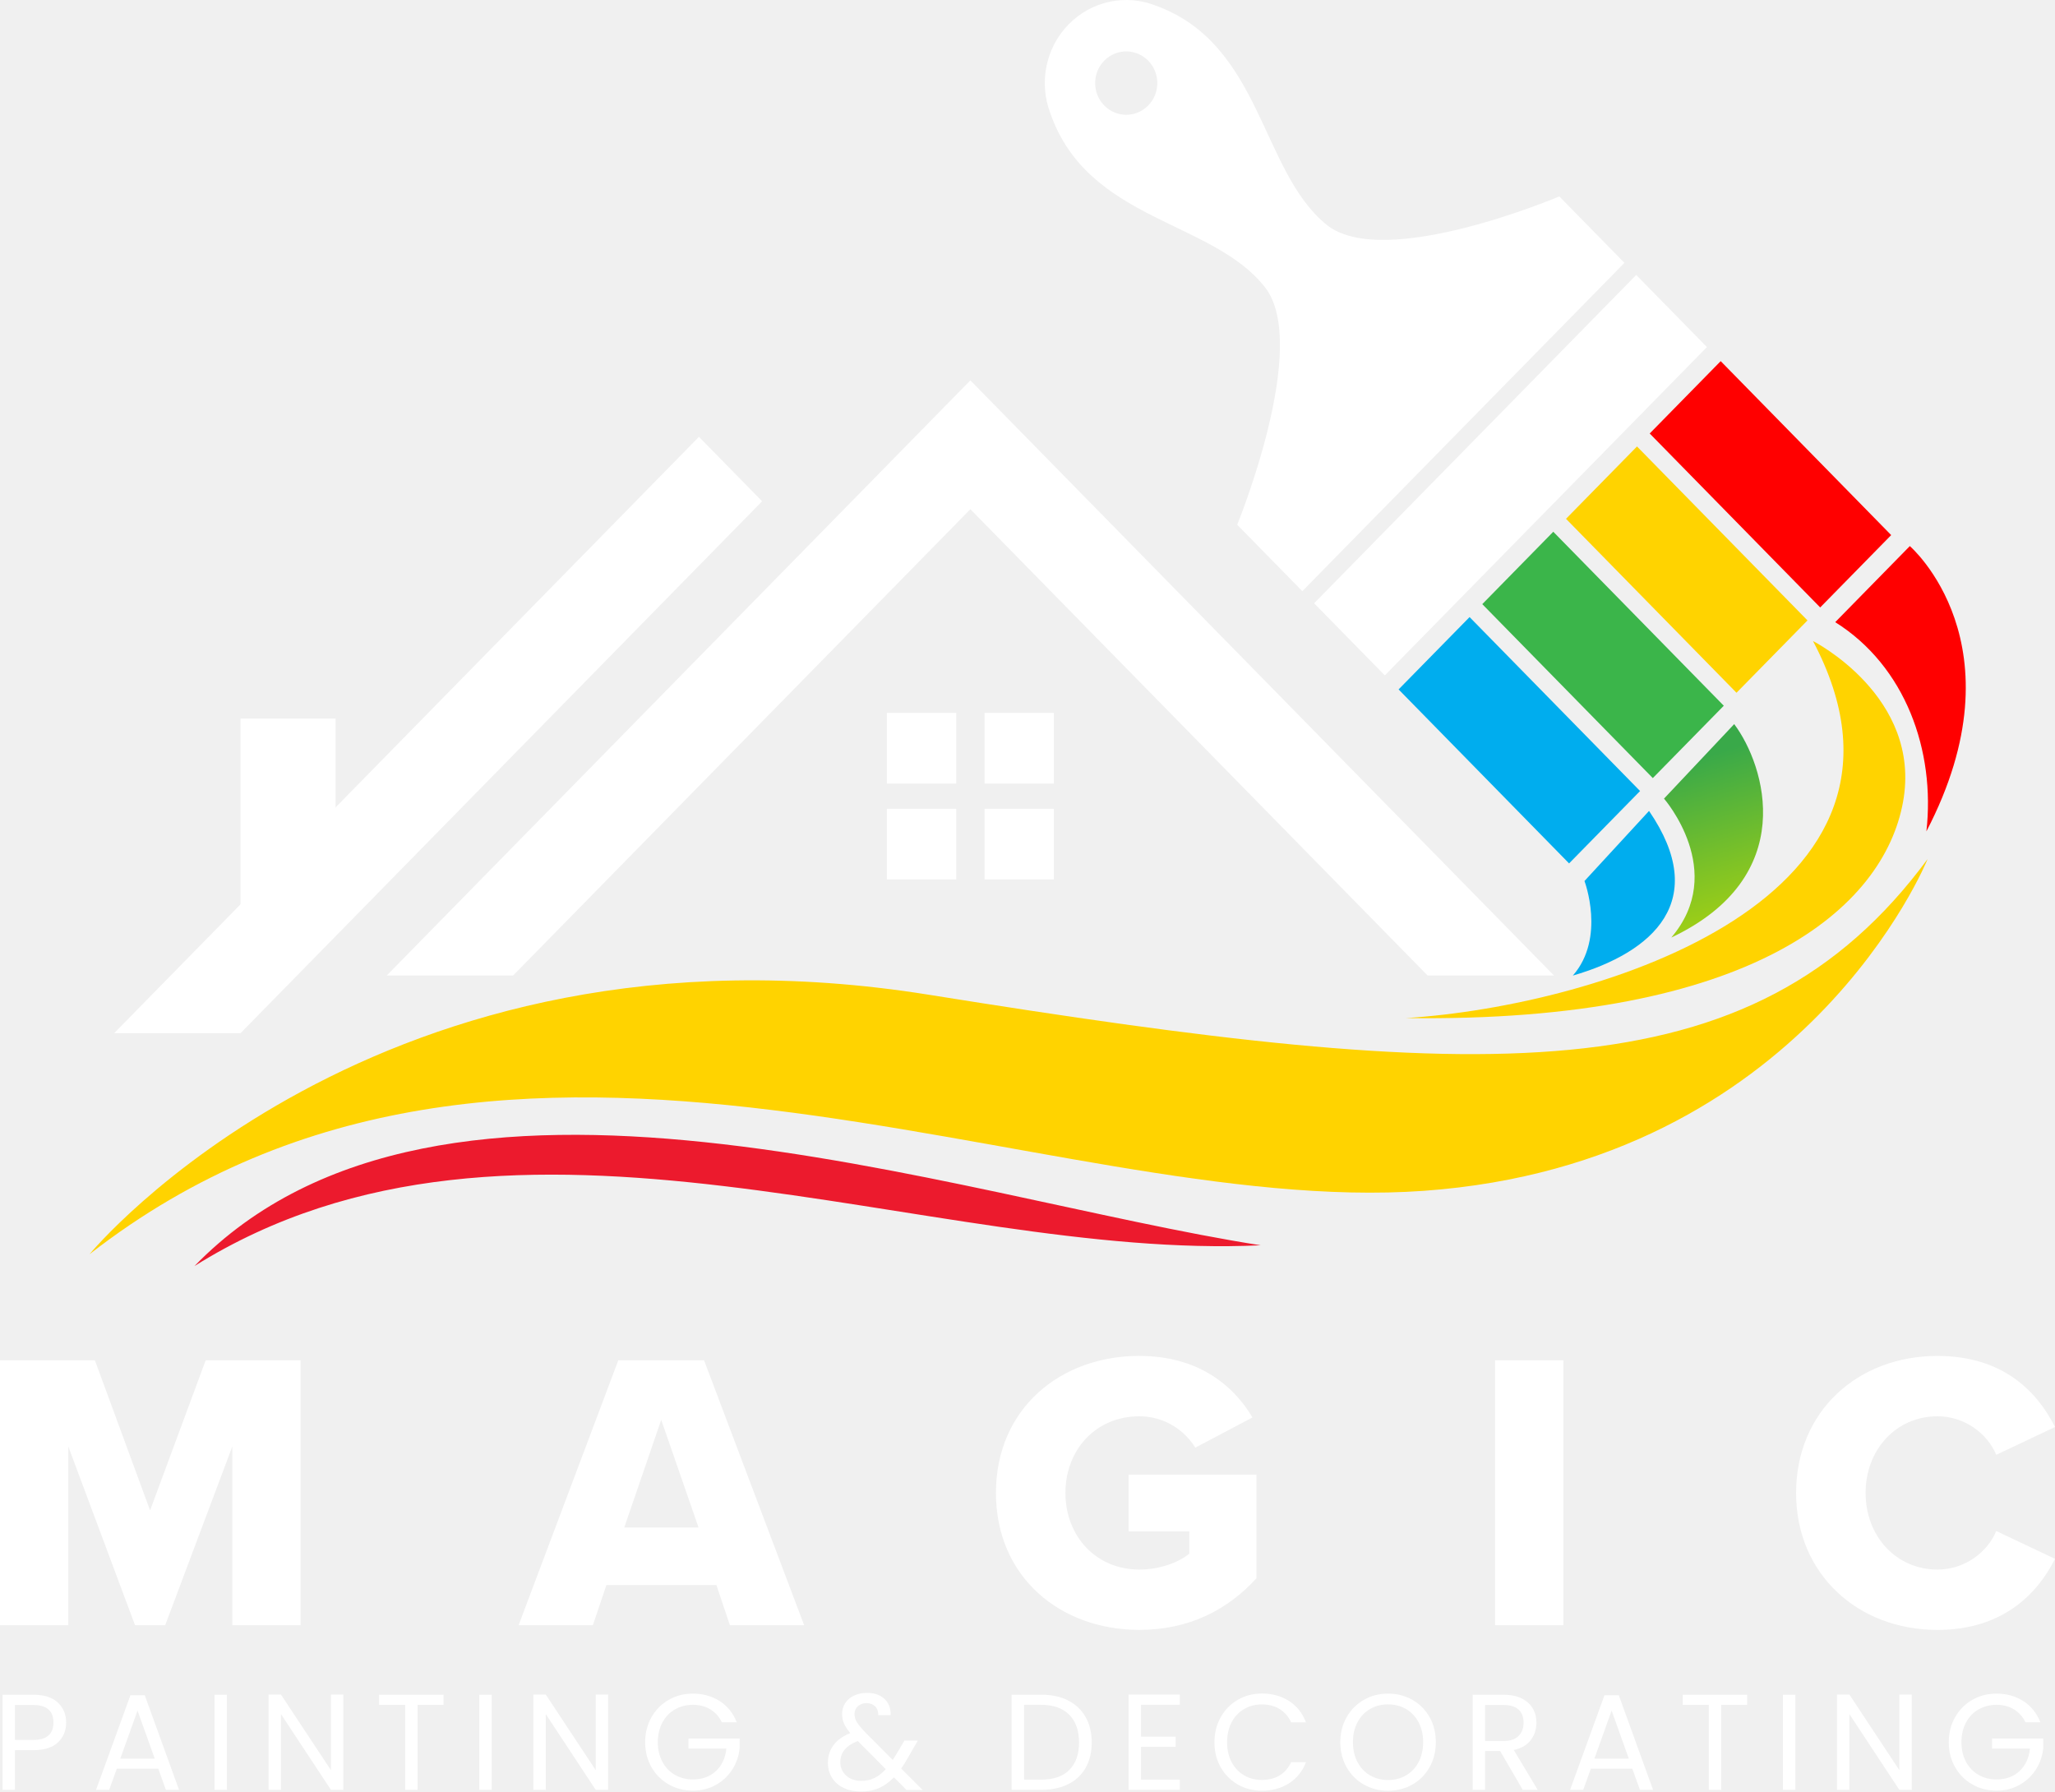
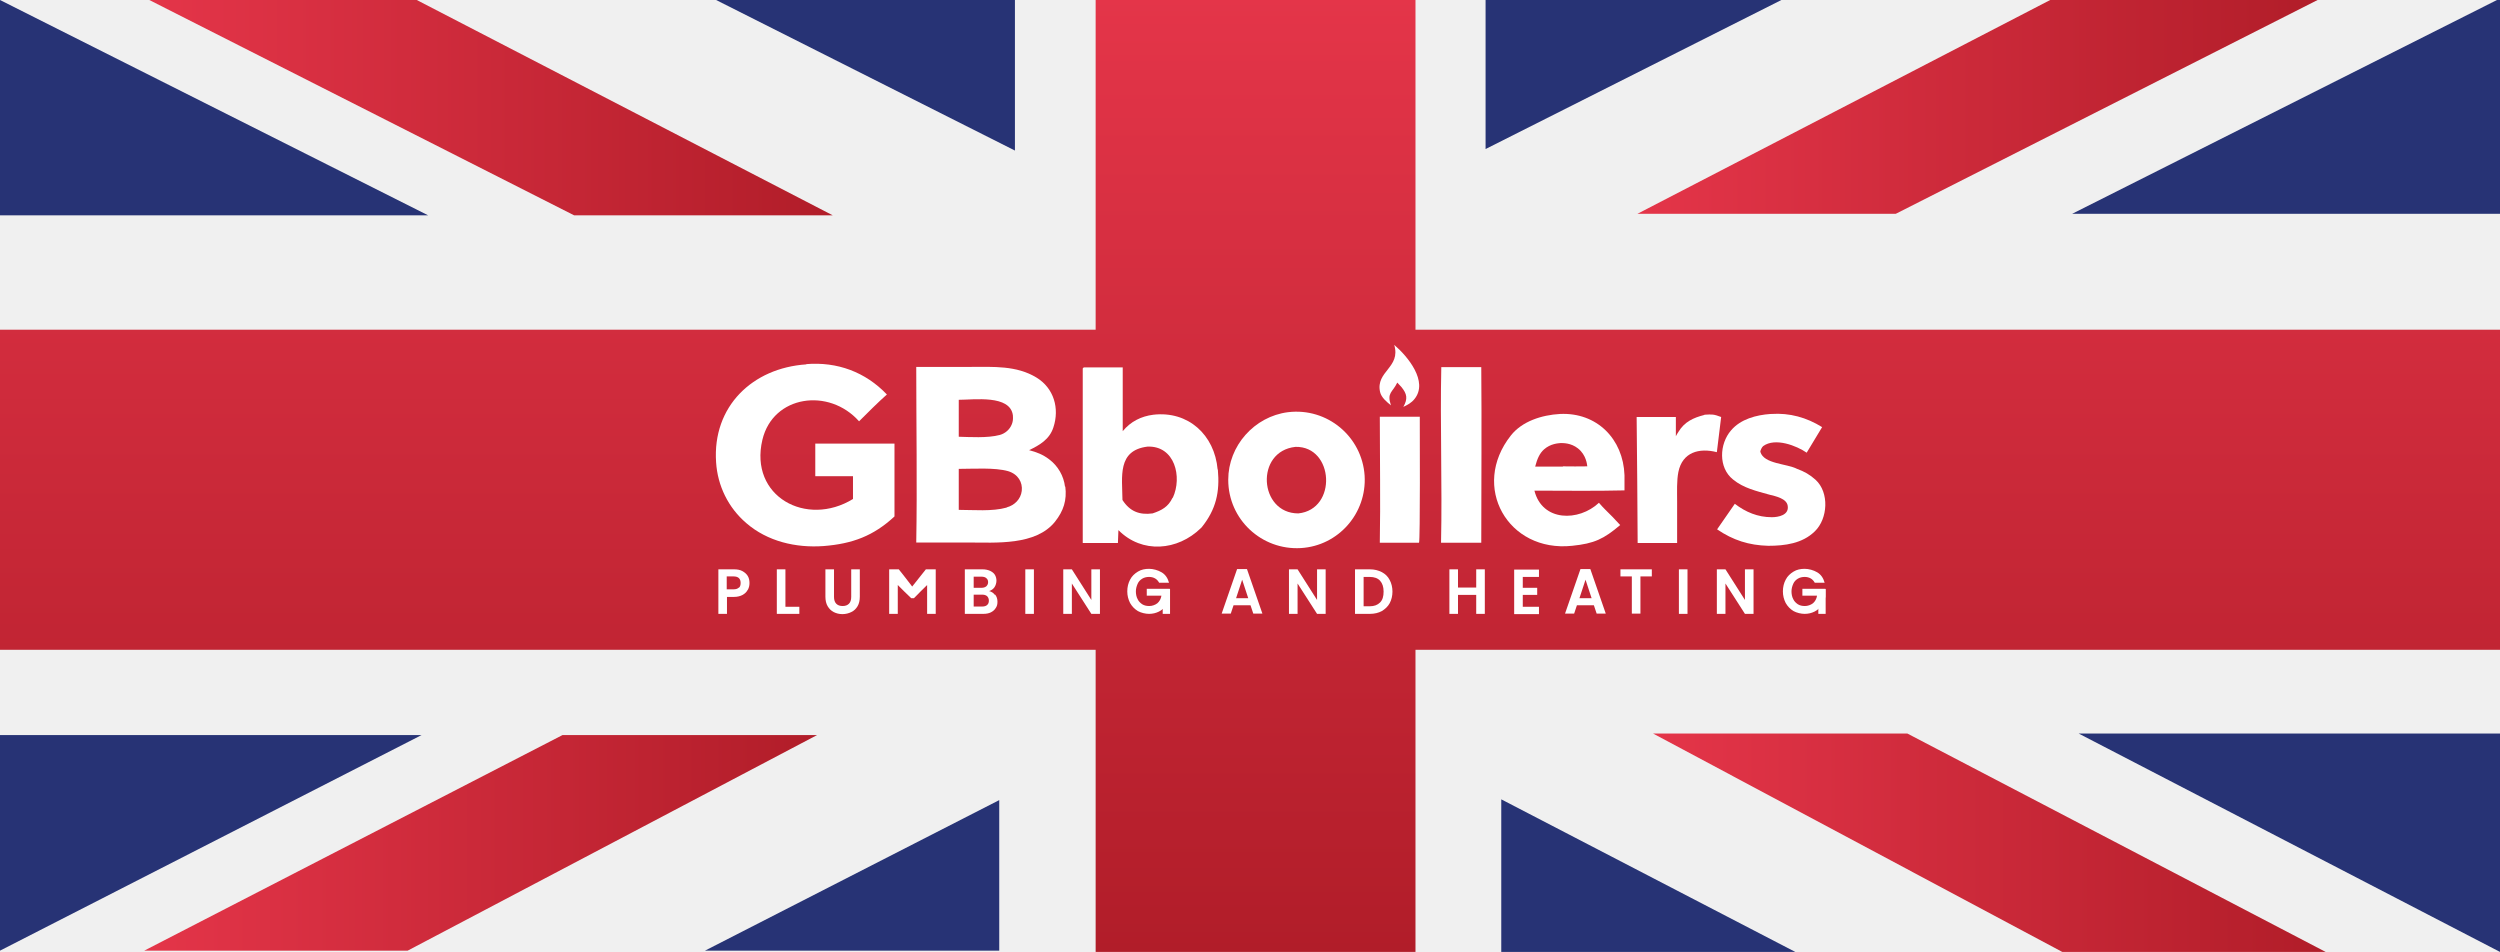
- <svg xmlns="http://www.w3.org/2000/svg" id="Layer_1" version="1.1" viewBox="171.48 204.86 695.6 606.4">
+ <svg xmlns="http://www.w3.org/2000/svg" xmlns:xlink="http://www.w3.org/1999/xlink" id="Layer_1" width="988" height="376.2" version="1.1" viewBox="0 0 988 376.2">
  <defs>
-     <style>      .st0, .st1, .st2, .st3, .st4, .st5, .st6 {        fill-rule: evenodd;      }      .st0, .st7 {        fill: #fff;      }      .st1 {        fill: #ffd300;      }      .st2 {        fill: #3bb54a;      }      .st3 {        fill: #ec1a2d;      }      .st4 {        fill: #00adee;      }      .st5 {        fill: red;      }      .st6 {        fill: url(#linear-gradient);      }    </style>
-     <linearGradient id="linear-gradient" x1="1094.84" y1="540.5" x2="1118.44" y2="462.49" gradientTransform="translate(1839.12) rotate(-180) scale(.98 -1)" gradientUnits="userSpaceOnUse">
-       <stop offset="0" stop-color="#cce000" />
-       <stop offset=".53" stop-color="#80c325" />
-       <stop offset="1" stop-color="#39a949" />
+     <style>
+       .st0 {
+         fill: #273375;
+       }
+ 
+       .st1 {
+         fill: url(#linear-gradient2);
+       }
+ 
+       .st2 {
+         fill: url(#linear-gradient1);
+       }
+ 
+       .st3 {
+         fill: url(#linear-gradient3);
+       }
+ 
+       .st4 {
+         fill: url(#linear-gradient4);
+       }
+ 
+       .st5 {
+         fill: url(#linear-gradient);
+       }
+ 
+       .st6 {
+         fill: #fff;
+       }
+     </style>
+     <linearGradient id="linear-gradient" x1="494" y1="-1.7" x2="494" y2="376.2" gradientUnits="userSpaceOnUse">
+       <stop offset="0" stop-color="#e43549" />
+       <stop offset="1" stop-color="#b11d29" />
    </linearGradient>
+     <linearGradient id="linear-gradient1" x1="59" y1="42.6" x2="329.1" y2="42.6" xlink:href="#linear-gradient" />
+     <linearGradient id="linear-gradient2" x1="57" y1="333.1" x2="322.9" y2="333.1" xlink:href="#linear-gradient" />
+     <linearGradient id="linear-gradient3" x1="647.1" y1="42" x2="917.1" y2="42" xlink:href="#linear-gradient" />
+     <linearGradient id="linear-gradient4" x1="653.3" y1="333.1" x2="919.1" y2="333.1" xlink:href="#linear-gradient" />
  </defs>
  <g>
+     <polygon class="st5" points="988 130.3 988 256.8 559.4 256.8 559.4 376.2 433 376.2 433 256.8 0 256.8 0 130.3 433 130.3 433 -1.7 559.4 -1.7 559.4 130.3 988 130.3" />
+     <polygon class="st0" points="401.1 59.5 283 0 401.1 0 401.1 59.5" />
+     <polygon class="st2" points="329.1 85.1 226.9 85.1 59 0 164.7 0 329.1 85.1" />
+     <polygon class="st0" points="169.2 85.1 0 85.1 0 0 169.2 85.1" />
+     <polygon class="st0" points="394.9 316.2 278.6 375.7 394.9 375.7 394.9 316.2" />
+     <polygon class="st1" points="322.9 290.5 222.3 290.5 57 375.7 161.1 375.7 322.9 290.5" />
+     <polygon class="st0" points="166.6 290.5 0 290.5 0 375.7 166.6 290.5" />
+     <polygon class="st0" points="587.1 58.9 705.2 -.6 587.1 -.6 587.1 58.9" />
+     <polygon class="st3" points="647.1 84.5 749.2 84.5 917.1 -.6 811.4 -.6 647.1 84.5" />
+     <polygon class="st0" points="818.9 84.5 988 84.5 988 -.6 818.9 84.5" />
+     <polygon class="st0" points="593.3 315.9 709.5 376.2 593.3 376.2 593.3 315.9" />
+     <polygon class="st4" points="653.3 289.9 753.8 289.9 919.1 376.2 815 376.2 653.3 289.9" />
+     <polygon class="st0" points="821.5 289.9 988 289.9 988 376.2 821.5 289.9" />
+   </g>
+   <g>
+     <path class="st6" d="M420.9,192.4c-.5-4.3-2.8-8.3-6.3-10.9-2.5-1.9-4.9-2.8-7.9-3.6,4.2-2,8.1-4.3,9.6-9,2.5-7.5.2-15.5-6.7-19.7-7.9-4.8-17-4.2-25.9-4.2h-15.8s-5.8,0-5.8,0c0,22.6.4,46.9,0,69.4h20.6c10.8,0,26.7,1.3,34.3-8.3,3.3-4.2,4.7-8.4,4-13.9ZM400.3,164.3c.1,1.3,0,2.3-.4,3.3-.8,2.1-2.6,3.7-4.8,4.3-4.8,1.3-12.1.8-16.2.7v-14.6c6,0,20.4-2.1,21.4,6.2ZM397.8,200.6c-5.7,1.6-13.1.9-18.9.9v-16.2c5.8,0,14.2-.6,19.5.9,4,1.2,5.8,4.5,5.4,7.8s-2.9,5.7-5.9,6.5Z" />
+     <path class="st6" d="M318.6,143.9c12.3-1,23.4,3.1,31.9,12-3.4,3-7.7,7.3-11,10.6-11.9-13.4-34-10.3-38.2,7.3-5.3,22.4,17.4,34.7,35.8,23.4v-9s-14.9,0-14.9,0v-12.9s7.9,0,7.9,0h23.4s0,28.8,0,28.8c-8.3,7.7-16.6,10.8-28,11.7-10.9.8-22.2-1.8-30.6-9.1-7.1-6.1-11.3-14.7-11.9-24-1.5-22.1,14.4-37.3,35.7-38.7Z" />
+     <path class="st6" d="M481.2,185.5c-1.2-13.6-11.6-23.2-25.4-21.6-4.8.6-9,2.7-12.1,6.5v-25.2c0,0-15.4,0-15.4,0l-.4.4v69c4.6,0,9.2,0,13.9,0l.2-5.1c9.3,9.4,23.4,8.2,32.6-.8l.3-.3c5.7-7.1,7.2-13.9,6.4-22.8ZM463.4,196.7c-1.7,3.6-4.3,5-7.9,6.2-5.2.7-9-.8-11.9-5.3-.1-9.3-2.1-19.6,9.9-21.1,10.8-.4,13.8,12,10,20.2Z" />
+     <path class="st6" d="M539.3,188c-1-15.4-14.7-27-30.3-25.1-13.3,1.7-23.6,13.3-23.6,26.7,0,15.7,13.2,27.9,28.7,27,14.9-.9,26.1-13.8,25.2-28.6ZM513.1,202.9c-15.6,0-17.2-24.6-1.1-26.3,15.2-.3,16.6,24.7,1.1,26.3Z" />
+     <path class="st6" d="M642,193.9c0-2.1,0-4.1,0-6.1-.5-14.3-10.9-24.9-25.5-24.2-7.2.4-15,2.9-19.4,8.5-16,20.2-1.2,46.3,24.2,43.6,8.8-.9,12.5-2.7,19-8.2l-3.1-3.3c-1.7-1.7-3.8-3.7-5.3-5.5-8,7.5-22.4,7.5-25.5-4.8,11.7,0,23.9.2,35.6-.1ZM617.6,184.4h-10.9c.8-3.1,1.8-5.3,3.5-6.8,2.6-2.3,5.6-2.4,6.5-2.5,1,0,4.1-.1,6.9,2.1,3.3,2.6,3.6,6.4,3.7,7.1-3.2,0-6.4.1-9.6,0Z" />
+     <path class="st6" d="M700,163.6c7.3-.5,14,1.4,20.1,5.2l-6.1,10.1c-3.9-2.7-12.4-6.1-17.2-2.6-.5.4-1.2,1.8-1.1,2.3,1.4,4.8,10.5,4.6,14.5,6.7,2.8,1,5.1,2.3,7.3,4.3,5.5,5,4.9,15.4-.3,20.4-4.9,4.8-11.8,5.7-18.4,5.7-7.6-.2-13.9-2.2-20.2-6.5l7-10.1c4.3,3.3,9.1,5.3,14.6,5.3,2.6,0,6.9-.8,6.3-4.5-.4-2.9-4.8-3.8-7.2-4.4-5-1.4-10.3-2.6-14.4-6-5.9-4.7-5.4-14.1-.8-19.4,3.8-4.5,10-6.1,15.6-6.5Z" />
+     <path class="st6" d="M569.6,145.1h15.8c.2,22.9,0,46.4,0,69.4-5.2,0-10.6,0-15.9,0,.5-22.9-.4-46.4.1-69.4Z" />
+     <path class="st6" d="M673.6,163.9c3.1-.2,3.7-.2,6.6.9-.6,4.6-1.1,9.3-1.7,13.9-7-1.8-13.6,0-15.2,7.8-.7,3.5-.5,7.8-.5,11.5,0,5.5,0,11.1,0,16.6h-15.6c-.1-16.6-.2-33.2-.4-49.8h15.5s0,7.6,0,7.6c.3-.6.6-1.1,1-1.7,2.4-4,5.9-5.6,10.2-6.7Z" />
+     <path class="st6" d="M545.2,164.7h15.9c0,4.3.2,48.9-.3,49.8-5.2,0-10.4,0-15.5,0,.3-16.3,0-33.4,0-49.8Z" />
+     <path class="st6" d="M551,136.3c5.3,4.5,13.6,14.5,8,21.4-1.2,1.5-2.7,2.3-4.4,3.1,1.8-3.2,1.5-5.1-.8-7.9l-1.6-1.7c-1.9,4-4.2,3.9-2.5,9-1.7-1.4-3.8-3.1-4.3-5.3-1.8-8.2,8.3-9.6,5.6-18.6Z" />
+   </g>
+   <g>
    <g>
-       <path class="st7" d="M250.12,754.95v-60.49l-22.72,60.49h-10.22l-22.58-60.49v60.49h-23.12v-89.65h32.12l18.68,50.81,18.82-50.81h32.12v89.65h-23.12Z" />
-       <path class="st7" d="M418.54,754.95l-4.57-13.58h-37.23l-4.57,13.58h-25.14l33.74-89.65h29.03l33.87,89.65h-25.14ZM395.29,685.46l-12.5,36.43h25.14l-12.63-36.43Z" />
-       <path class="st7" d="M557.12,663.82c19.62,0,31.72,9.68,38.31,20.83l-19.36,10.22c-3.63-5.92-10.48-10.62-18.95-10.62-14.65,0-25,11.29-25,25.94s10.35,25.94,25,25.94c6.99,0,13.31-2.42,16.94-5.38v-7.53h-20.57v-19.22h43.28v35.08c-9.68,10.62-22.72,17.47-39.65,17.47-26.75,0-48.52-17.88-48.52-46.37s21.78-46.37,48.52-46.37Z" />
-       <path class="st7" d="M677.55,754.95v-89.65h23.12v89.65h-23.12Z" />
-       <path class="st7" d="M779.44,710.19c0-27.69,20.97-46.37,47.85-46.37,22.31,0,33.87,12.23,39.79,24.06l-19.89,9.41c-2.96-7.12-10.62-13.04-19.89-13.04-13.98,0-24.33,11.29-24.33,25.94s10.35,25.94,24.33,25.94c9.27,0,16.94-5.91,19.89-13.04l19.89,9.41c-5.78,11.56-17.47,24.06-39.79,24.06-26.88,0-47.85-18.82-47.85-46.37Z" />
+       <path class="st6" d="M295.5,233.1c-.4.8-1.1,1.5-2,2s-2.1.8-3.4.8h-2.8v6.7h-3.4v-17.6h6.2c1.3,0,2.4.2,3.3.7.9.5,1.6,1.1,2.1,1.9s.7,1.8.7,2.8-.2,1.8-.6,2.6ZM292,232.3c.5-.4.7-1.1.7-1.9,0-1.7-.9-2.6-2.8-2.6h-2.7v5.1h2.7c.9,0,1.6-.2,2.1-.7Z" />
+       <path class="st6" d="M310.3,239.8h5.6v2.8h-8.9v-17.6h3.4v14.8Z" />
+       <path class="st6" d="M329.6,225v10.9c0,1.2.3,2.1.9,2.7.6.6,1.4.9,2.5.9s1.9-.3,2.5-.9c.6-.6.9-1.5.9-2.7v-10.9h3.4v10.8c0,1.5-.3,2.8-.9,3.8s-1.4,1.8-2.5,2.3c-1,.5-2.2.8-3.5.8s-2.4-.3-3.4-.8c-1-.5-1.8-1.3-2.4-2.3s-.9-2.3-.9-3.8v-10.8h3.4Z" />
+       <path class="st6" d="M369.8,225v17.6h-3.4v-11.4c-1.7,1.7-3.5,3.4-5.2,5.2h-1.1c-1.8-1.7-3.5-3.4-5.3-5.2v11.4h-3.4v-17.6h3.8c1.8,2.3,3.6,4.5,5.3,6.8,1.8-2.3,3.6-4.5,5.4-6.8h3.8Z" />
+       <path class="st6" d="M393.3,235c.6.8.9,1.7.9,2.8s-.2,1.8-.7,2.5c-.4.7-1.1,1.3-1.9,1.7-.8.4-1.8.6-3,.6h-7.3v-17.6h7c1.1,0,2.1.2,3,.6.8.4,1.5.9,1.9,1.6s.6,1.5.6,2.3-.3,1.9-.8,2.6c-.5.7-1.2,1.2-2.1,1.5.9.2,1.7.7,2.3,1.5ZM384.8,232.3h3.1c.8,0,1.4-.2,1.9-.6.4-.4.7-.9.7-1.6s-.2-1.2-.7-1.6c-.4-.4-1.1-.6-1.9-.6h-3.1v4.4ZM390.1,239.1c.5-.4.7-1,.7-1.7s-.2-1.3-.7-1.8c-.5-.4-1.1-.6-2-.6h-3.3v4.7h3.4c.8,0,1.5-.2,1.9-.6Z" />
+       <path class="st6" d="M408.6,225v17.6h-3.4v-17.6h3.4Z" />
+       <path class="st6" d="M434.7,242.6h-3.4l-7.7-12v12h-3.4v-17.6h3.4l7.7,12.1v-12.1h3.4v17.6Z" />
+       <path class="st6" d="M494.2,239.2h-6.7l-1.1,3.3h-3.6l6.1-17.6h3.9l6.1,17.6h-3.6l-1.1-3.3ZM493.3,236.4l-2.4-7.3-2.4,7.3h4.9Z" />
+       <path class="st6" d="M523.9,242.6h-3.4l-7.7-12v12h-3.4v-17.6h3.4l7.7,12.1v-12.1h3.4v17.6Z" />
+       <path class="st6" d="M546.1,226.1c1.3.7,2.4,1.7,3.1,3.1.7,1.3,1.1,2.9,1.1,4.6s-.4,3.3-1.1,4.6-1.8,2.3-3.1,3.1c-1.3.7-2.9,1.1-4.7,1.1h-5.9v-17.6h5.9c1.8,0,3.3.4,4.7,1.1ZM545.4,238.1c1-1,1.4-2.4,1.4-4.3s-.5-3.3-1.4-4.3-2.3-1.5-4.1-1.5h-2.4v11.6h2.4c1.8,0,3.1-.5,4.1-1.5Z" />
+       <path class="st6" d="M586.8,225v17.6h-3.4v-7.5h-7.2v7.5h-3.4v-17.6h3.4v7.2h7.2v-7.2h3.4Z" />
+       <path class="st6" d="M601.8,227.9v4.4h5.7v2.8h-5.7v4.7h6.4v2.9h-9.8v-17.6h9.8v2.9h-6.4Z" />
+       <path class="st6" d="M629.9,239.2h-6.7l-1.1,3.3h-3.6l6.1-17.6h3.9l6.1,17.6h-3.6l-1.1-3.3ZM629,236.4l-2.4-7.3-2.4,7.3h4.9Z" />
+       <path class="st6" d="M652.8,225v2.8h-4.5v14.7h-3.4v-14.7h-4.5v-2.8h12.4Z" />
+       <path class="st6" d="M666.9,225v17.6h-3.4v-17.6h3.4Z" />
+       <path class="st6" d="M693,242.6h-3.4l-7.7-12v12h-3.4v-17.6h3.4l7.7,12.1v-12.1h3.4v17.6Z" />
    </g>
    <g>
-       <path class="st7" d="M191.12,794.6c-1.83,1.77-4.63,2.66-8.39,2.66h-6.19v13.44h-4.2v-32.2h10.4c3.63,0,6.4.88,8.29,2.63,1.89,1.75,2.84,4.02,2.84,6.79s-.92,4.91-2.75,6.68ZM187.91,792.27c1.11-1.02,1.66-2.46,1.66-4.34,0-3.97-2.28-5.96-6.84-5.96h-6.19v11.83h6.19c2.34,0,4.07-.51,5.17-1.52Z" />
-       <path class="st7" d="M225.06,803.54h-14.04l-2.59,7.16h-4.44l11.64-32.02h4.85l11.6,32.02h-4.44l-2.59-7.16ZM223.85,800.12l-5.82-16.26-5.82,16.26h11.64Z" />
-       <path class="st7" d="M248.29,778.5v32.2h-4.2v-32.2h4.2Z" />
-       <path class="st7" d="M287.7,810.7h-4.2l-16.91-25.64v25.64h-4.2v-32.25h4.2l16.91,25.59v-25.59h4.2v32.25Z" />
-       <path class="st7" d="M321.61,778.5v3.42h-8.78v28.78h-4.2v-28.78h-8.82v-3.42h21.81Z" />
-       <path class="st7" d="M337.92,778.5v32.2h-4.2v-32.2h4.2Z" />
-       <path class="st7" d="M377.33,810.7h-4.2l-16.91-25.64v25.64h-4.2v-32.25h4.2l16.91,25.59v-25.59h4.2v32.25Z" />
-       <path class="st7" d="M415.82,787.83c-.89-1.88-2.19-3.33-3.88-4.37-1.69-1.03-3.67-1.55-5.91-1.55s-4.27.52-6.08,1.55-3.22,2.51-4.25,4.43c-1.03,1.93-1.55,4.15-1.55,6.68s.52,4.74,1.55,6.65c1.03,1.91,2.45,3.38,4.25,4.41s3.83,1.55,6.08,1.55c3.14,0,5.73-.94,7.76-2.82s3.22-4.42,3.56-7.62h-12.84v-3.42h17.33v3.23c-.25,2.65-1.08,5.08-2.5,7.28-1.42,2.2-3.28,3.94-5.59,5.22-2.31,1.28-4.88,1.92-7.72,1.92-2.99,0-5.71-.7-8.18-2.1-2.46-1.4-4.41-3.35-5.84-5.84-1.43-2.5-2.15-5.31-2.15-8.46s.72-5.97,2.15-8.48c1.43-2.51,3.38-4.46,5.84-5.87,2.46-1.4,5.19-2.1,8.18-2.1,3.42,0,6.44.85,9.08,2.54,2.63,1.69,4.55,4.08,5.75,7.16h-5.04Z" />
-       <path class="st7" d="M478.28,810.7l-4.2-4.25c-1.57,1.63-3.25,2.84-5.04,3.63-1.79.79-3.8,1.18-6.05,1.18s-4.18-.4-5.89-1.2c-1.71-.8-3.03-1.94-3.97-3.42-.94-1.48-1.41-3.2-1.41-5.17,0-2.25.64-4.23,1.92-5.94,1.28-1.71,3.16-3.06,5.66-4.04-.99-1.17-1.69-2.25-2.13-3.23-.43-.99-.65-2.06-.65-3.23,0-1.36.35-2.58,1.04-3.67.69-1.09,1.69-1.95,2.98-2.56,1.29-.62,2.79-.92,4.48-.92s3.11.32,4.34.97c1.23.65,2.16,1.55,2.77,2.7.62,1.15.89,2.44.83,3.86h-4.2c.03-1.26-.32-2.26-1.06-2.98s-1.69-1.09-2.86-1.09c-1.23,0-2.23.35-2.98,1.04-.75.69-1.13,1.58-1.13,2.66,0,.92.25,1.82.76,2.68s1.36,1.92,2.56,3.19l9.61,9.66.83-1.29,3.14-5.27h4.53l-3.79,6.56c-.52.92-1.14,1.89-1.85,2.91l7.25,7.25h-5.5ZM467.49,806.68c1.34-.65,2.61-1.65,3.81-3l-9.47-9.52c-3.94,1.51-5.91,3.9-5.91,7.16,0,1.82.65,3.33,1.96,4.53,1.31,1.2,3.01,1.8,5.1,1.8,1.66,0,3.17-.32,4.5-.97Z" />
-       <path class="st7" d="M533.05,780.46c2.57,1.31,4.54,3.18,5.91,5.61,1.37,2.43,2.06,5.3,2.06,8.59s-.69,6.15-2.06,8.57c-1.37,2.42-3.34,4.27-5.91,5.54-2.57,1.28-5.61,1.92-9.12,1.92h-10.03v-32.2h10.03c3.51,0,6.55.65,9.12,1.96ZM533.45,803.93c2.19-2.2,3.28-5.29,3.28-9.26s-1.1-7.13-3.3-9.38c-2.2-2.25-5.37-3.37-9.49-3.37h-5.82v25.32h5.82c4.16,0,7.33-1.1,9.52-3.3Z" />
-       <path class="st7" d="M557.7,781.92v10.76h11.74v3.46h-11.74v11.09h13.12v3.46h-17.33v-32.25h17.33v3.46h-13.12Z" />
-       <path class="st7" d="M584.68,786.1c1.42-2.51,3.35-4.47,5.8-5.89,2.45-1.42,5.17-2.12,8.15-2.12,3.51,0,6.58.85,9.19,2.54,2.62,1.69,4.53,4.1,5.73,7.21h-5.04c-.89-1.94-2.18-3.43-3.86-4.48-1.68-1.05-3.69-1.57-6.03-1.57s-4.27.52-6.05,1.57c-1.79,1.05-3.19,2.53-4.2,4.46s-1.52,4.18-1.52,6.77.51,4.8,1.52,6.72c1.02,1.93,2.42,3.41,4.2,4.46s3.8,1.57,6.05,1.57,4.35-.51,6.03-1.55c1.68-1.03,2.96-2.52,3.86-4.46h5.04c-1.2,3.08-3.11,5.46-5.73,7.14-2.62,1.68-5.68,2.52-9.19,2.52-2.99,0-5.71-.7-8.15-2.1-2.45-1.4-4.38-3.35-5.8-5.84-1.42-2.5-2.12-5.31-2.12-8.46s.71-5.97,2.12-8.48Z" />
-       <path class="st7" d="M633.15,808.92c-2.46-1.4-4.41-3.36-5.84-5.87-1.43-2.51-2.15-5.34-2.15-8.48s.72-5.97,2.15-8.48c1.43-2.51,3.38-4.46,5.84-5.87,2.46-1.4,5.19-2.1,8.18-2.1s5.76.7,8.22,2.1c2.46,1.4,4.4,3.35,5.82,5.84,1.42,2.49,2.12,5.33,2.12,8.5s-.71,6.01-2.12,8.5-3.36,4.44-5.82,5.84c-2.46,1.4-5.21,2.1-8.22,2.1s-5.71-.7-8.18-2.1ZM647.4,805.8c1.8-1.05,3.22-2.54,4.25-4.48,1.03-1.94,1.55-4.19,1.55-6.75s-.52-4.84-1.55-6.77c-1.03-1.92-2.44-3.41-4.23-4.46-1.79-1.05-3.82-1.57-6.1-1.57s-4.31.52-6.1,1.57c-1.79,1.05-3.2,2.53-4.23,4.46-1.03,1.92-1.55,4.18-1.55,6.77s.52,4.8,1.55,6.75c1.03,1.94,2.45,3.43,4.25,4.48,1.8,1.05,3.83,1.57,6.08,1.57s4.27-.52,6.08-1.57Z" />
-       <path class="st7" d="M686.92,810.7l-7.67-13.17h-5.08v13.17h-4.2v-32.2h10.4c2.43,0,4.49.42,6.17,1.25,1.68.83,2.93,1.96,3.76,3.37.83,1.42,1.25,3.03,1.25,4.85,0,2.22-.64,4.17-1.92,5.87-1.28,1.69-3.2,2.82-5.75,3.37l8.09,13.49h-5.04ZM674.17,794.16h6.19c2.28,0,3.99-.56,5.13-1.69,1.14-1.12,1.71-2.62,1.71-4.5s-.56-3.39-1.69-4.43c-1.12-1.05-2.84-1.57-5.15-1.57h-6.19v12.2Z" />
-       <path class="st7" d="M724.02,803.54h-14.05l-2.59,7.16h-4.44l11.64-32.02h4.85l11.6,32.02h-4.44l-2.59-7.16ZM722.82,800.12l-5.82-16.26-5.82,16.26h11.64Z" />
-       <path class="st7" d="M762.88,778.5v3.42h-8.78v28.78h-4.2v-28.78h-8.82v-3.42h21.81Z" />
-       <path class="st7" d="M779.19,778.5v32.2h-4.2v-32.2h4.2Z" />
-       <path class="st7" d="M818.6,810.7h-4.2l-16.91-25.64v25.64h-4.2v-32.25h4.2l16.91,25.59v-25.59h4.2v32.25Z" />
-       <path class="st7" d="M857.08,787.83c-.89-1.88-2.19-3.33-3.88-4.37-1.69-1.03-3.67-1.55-5.91-1.55s-4.27.52-6.08,1.55-3.22,2.51-4.25,4.43c-1.03,1.93-1.55,4.15-1.55,6.68s.52,4.74,1.55,6.65c1.03,1.91,2.45,3.38,4.25,4.41s3.83,1.55,6.08,1.55c3.14,0,5.73-.94,7.76-2.82s3.22-4.42,3.56-7.62h-12.84v-3.42h17.33v3.23c-.25,2.65-1.08,5.08-2.5,7.28-1.42,2.2-3.28,3.94-5.59,5.22-2.31,1.28-4.88,1.92-7.72,1.92-2.99,0-5.71-.7-8.18-2.1-2.46-1.4-4.41-3.35-5.84-5.84-1.43-2.5-2.15-5.31-2.15-8.46s.72-5.97,2.15-8.48c1.43-2.51,3.38-4.46,5.84-5.87,2.46-1.4,5.19-2.1,8.18-2.1,3.42,0,6.45.85,9.08,2.54,2.63,1.69,4.55,4.08,5.75,7.16h-5.04Z" />
+       <rect class="st6" x="459.5" y="232.8" width="2.9" height="9.8" />
+       <path class="st6" d="M458.1,230.3c-.4-.7-.9-1.3-1.6-1.7-.7-.4-1.5-.6-2.4-.6s-1.9.2-2.7.7c-.8.5-1.4,1.1-1.8,2-.4.9-.7,1.9-.7,3s.2,2.2.7,3.1c.4.9,1.1,1.5,1.8,2,.8.5,1.7.7,2.8.7s2.3-.4,3.2-1.1c.8-.7,1.4-1.7,1.6-3h-5.8v-2.7h9.1v3.1c-.2,1.2-.7,2.4-1.4,3.4-.7,1-1.7,1.9-2.9,2.5-1.2.6-2.5.9-3.9.9s-3.1-.4-4.4-1.1c-1.3-.8-2.3-1.8-3.1-3.2-.7-1.4-1.1-2.9-1.1-4.6s.4-3.3,1.1-4.6c.7-1.4,1.8-2.4,3.1-3.2,1.3-.8,2.8-1.1,4.4-1.1s3.5.5,5,1.4,2.4,2.3,2.9,4.1h-3.9Z" />
    </g>
-     <path class="st1" d="M201.79,629.39s96.97-117.84,284.26-87.8c187.28,30.04,278.29,34.87,337.91-45.96,0,0-41.39,103-170.45,112.3-129.06,9.3-309.33-89.41-451.72,21.46" />
-     <path class="st1" d="M647.3,549.47c65.8-4.17,183.71-40.99,137.86-127.63,0,0,36.96,18.74,30.48,54.47-6.49,35.73-50.57,74.81-168.34,73.15" />
-     <path class="st3" d="M237.31,633.4c83.67-86.14,256.34-23.36,360.89-7.03-112.29,5.32-252.06-61.1-360.89,7.03" />
-     <polygon class="st0" points="499.94 333.61 697.49 535.06 654.72 535.06 499.94 377.22 345.16 535.06 302.38 535.06 499.94 333.61" />
-     <path class="st0" d="M504.74,446.17h23.46v23.93h-23.46v-23.93ZM471.68,478.61h23.46v23.93h-23.46v-23.93ZM504.74,478.61h23.46v23.93h-23.46v-23.93ZM471.68,446.17h23.46v23.93h-23.46v-23.93Z" />
-     <path class="st0" d="M545.26,225.4c-4.11,4.19-4.11,10.98,0,15.17,4.11,4.19,10.77,4.19,14.88,0,4.11-4.19,4.11-10.98,0-15.17-4.11-4.19-10.77-4.19-14.88,0M533.21,213.1c-7.96,8.11-10.04,19.96-6.23,30.02,12.76,36.68,54.87,36.17,72.71,59.01,15.41,19.75-9.43,80.34-9.43,80.34l22.05,22.49,109.03-111.13-22.05-22.49s-59.44,25.3-78.79,9.58c-22.39-18.19-21.87-61.12-57.81-74.16-9.87-3.9-21.5-1.79-29.47,6.33Z" />
-     <polygon class="st4" points="668.92 413.73 644.89 438.22 702.6 497.11 726.63 472.61 668.92 413.73" />
-     <polygon class="st2" points="697.25 384.85 673.22 409.35 730.94 468.23 754.97 443.74 697.25 384.85" />
-     <polygon class="st1" points="725.59 355.98 701.56 380.47 759.27 439.35 783.3 414.86 725.59 355.98" />
-     <polygon class="st5" points="753.92 327.1 729.89 351.59 787.6 410.47 811.63 385.98 753.92 327.1" />
-     <polygon class="st0" points="725.33 297.93 616.3 409.06 640.23 433.47 749.26 322.34 725.33 297.93" />
-     <path class="st5" d="M792.69,415.45l25.25-25.75s38.58,33.26,5.61,96.56c3.07-27.3-7.1-55.91-30.86-70.81" />
-     <path class="st6" d="M758.49,449.96l-23.76,25.22s21.57,24.67,2.46,47.03c43.44-20.53,31.86-58.14,21.31-72.24" />
-     <path class="st4" d="M729.66,479.35l-21.85,23.72s7.29,19.21-3.94,32.01c27.27-7.92,46.55-25.4,25.8-55.73" />
-     <polygon class="st0" points="429.45 374.53 252.9 554.57 210.13 554.57 408.07 352.72 429.45 374.53" />
-     <rect class="st7" x="252.9" y="448.09" width="32.17" height="65.02" />
+     <g>
+       <rect class="st6" x="718.6" y="232.8" width="2.9" height="9.8" />
+       <path class="st6" d="M717.2,230.3c-.4-.7-.9-1.3-1.6-1.7-.7-.4-1.5-.6-2.4-.6s-1.9.2-2.7.7c-.8.5-1.4,1.1-1.8,2-.4.9-.7,1.9-.7,3s.2,2.2.7,3.1c.4.9,1.1,1.5,1.8,2,.8.5,1.7.7,2.8.7s2.3-.4,3.2-1.1c.8-.7,1.4-1.7,1.6-3h-5.8v-2.7h9.1v3.1c-.2,1.2-.7,2.4-1.4,3.4-.7,1-1.7,1.9-2.9,2.5-1.2.6-2.5.9-3.9.9s-3.1-.4-4.4-1.1c-1.3-.8-2.3-1.8-3.1-3.2-.7-1.4-1.1-2.9-1.1-4.6s.4-3.3,1.1-4.6c.7-1.4,1.8-2.4,3.1-3.2,1.3-.8,2.8-1.1,4.4-1.1s3.5.5,5,1.4,2.4,2.3,2.9,4.1h-3.9Z" />
+     </g>
  </g>
</svg>
